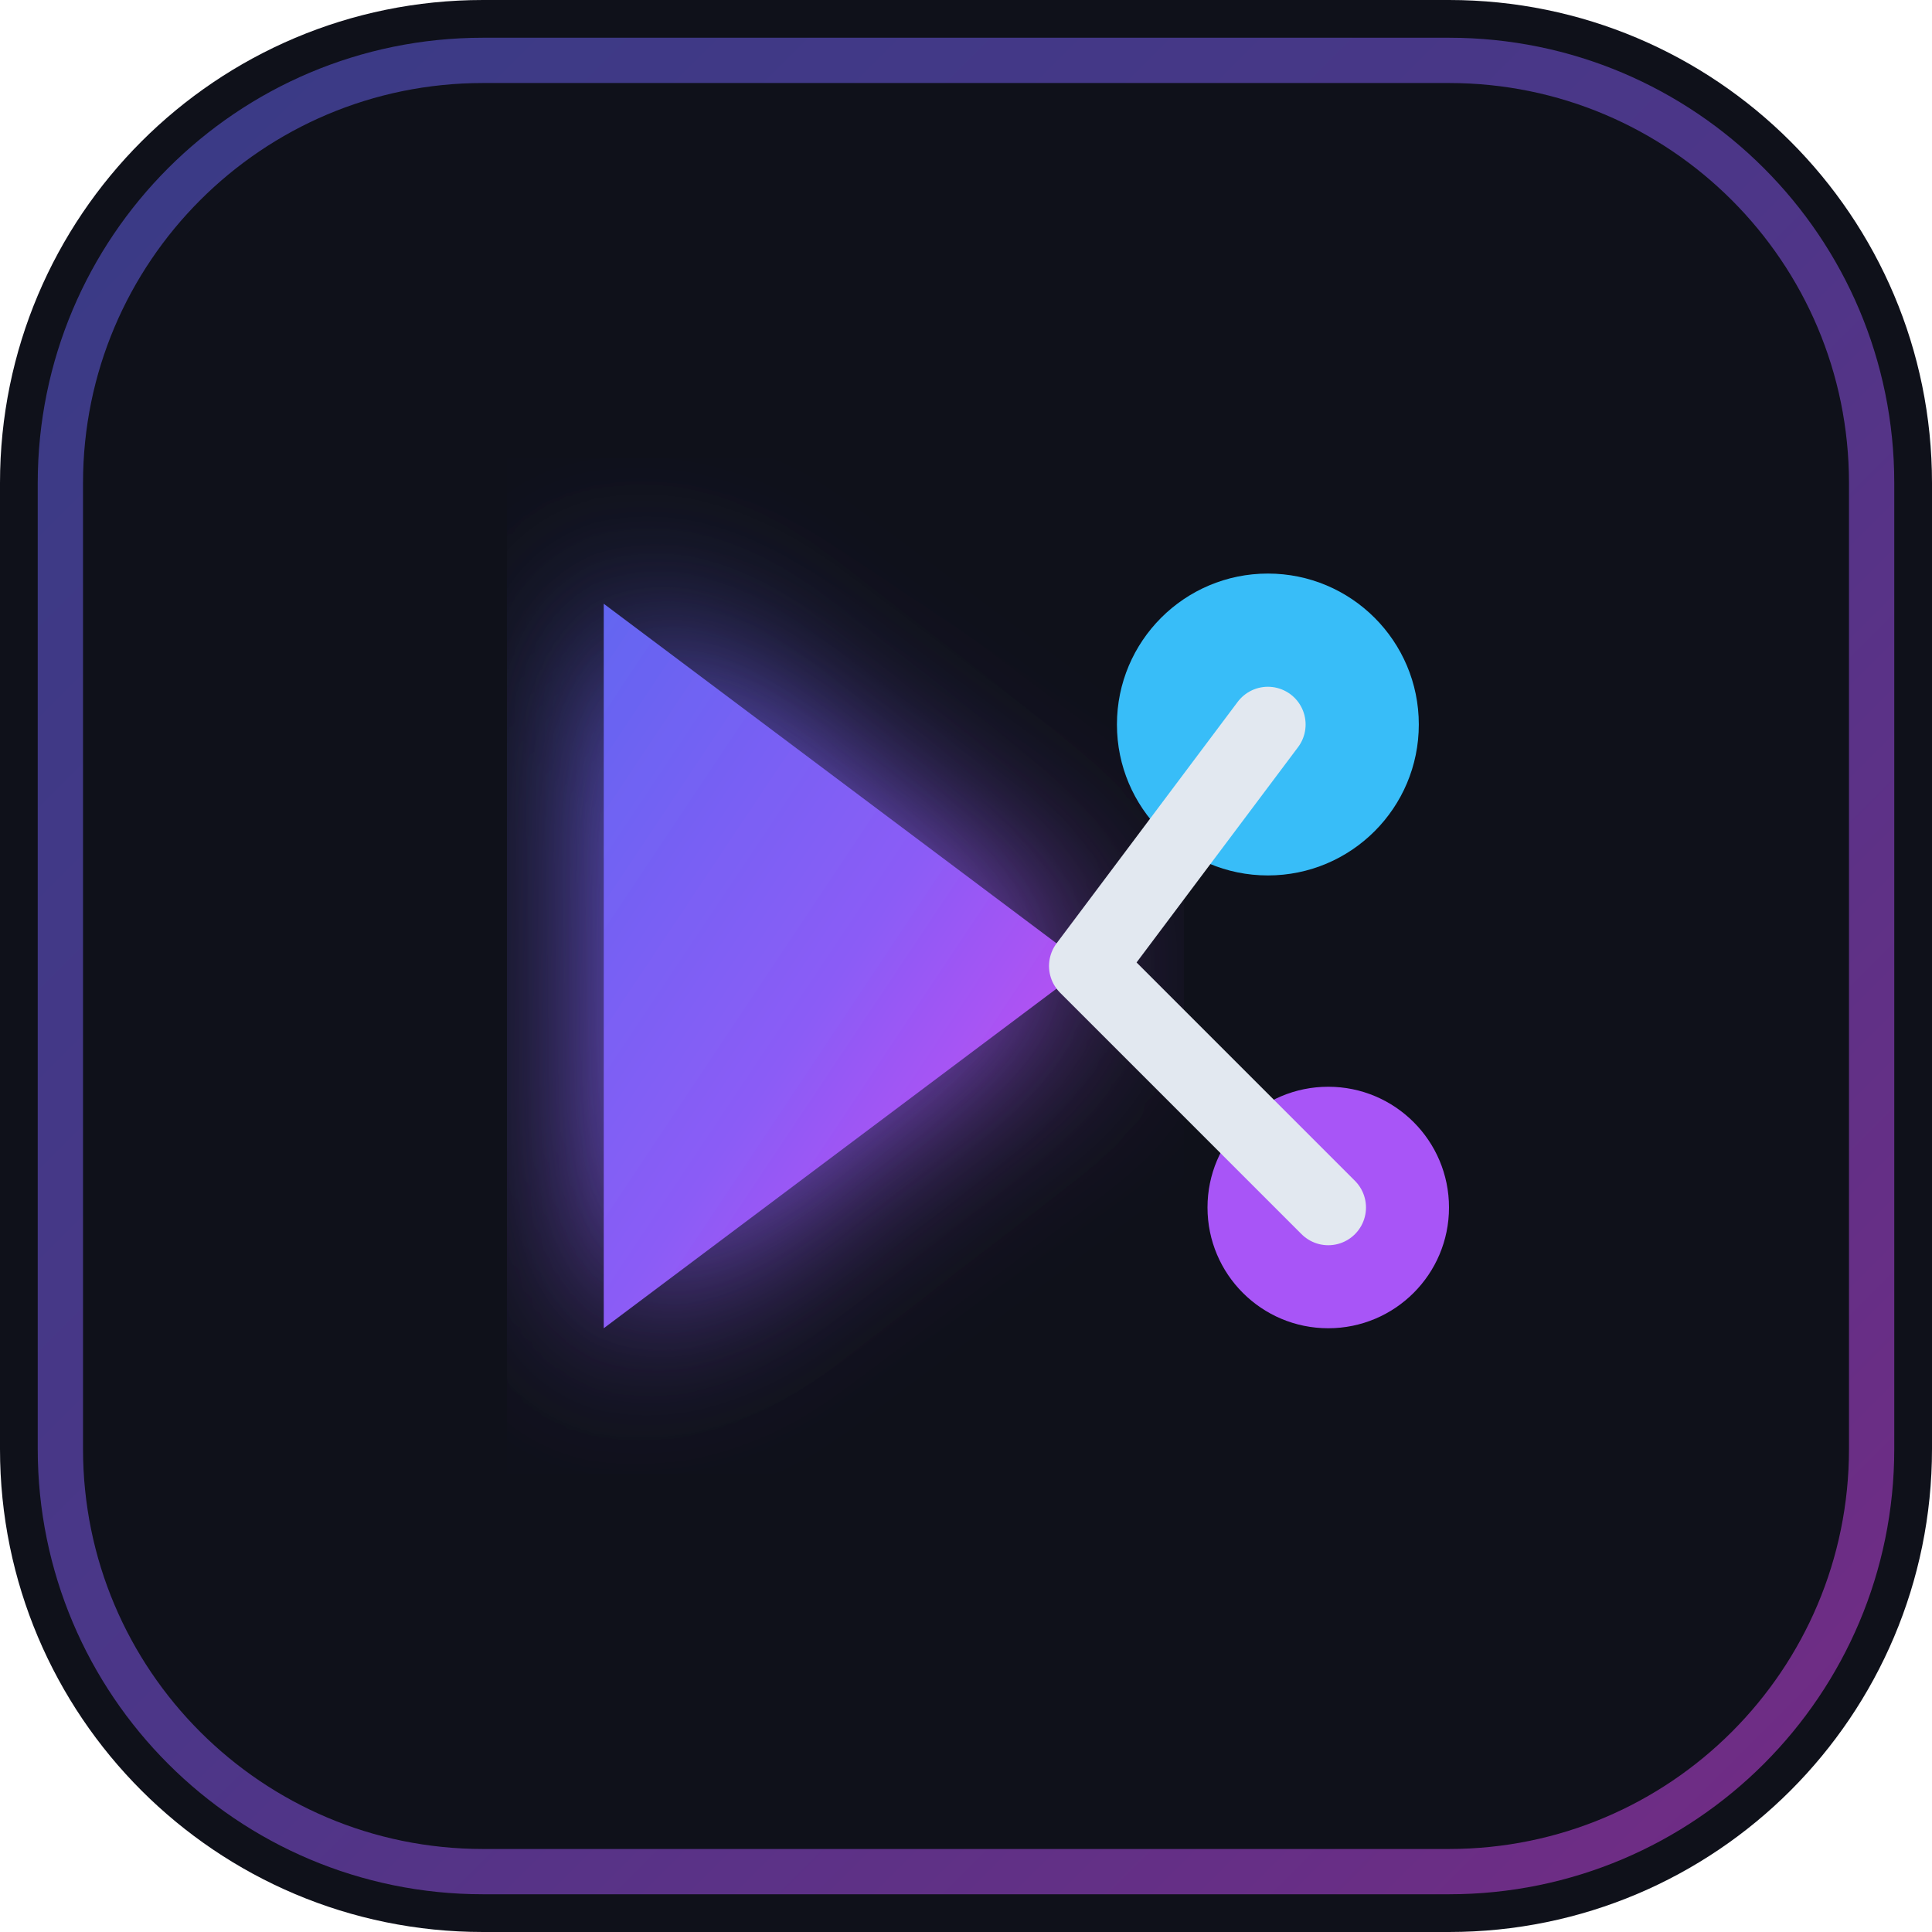
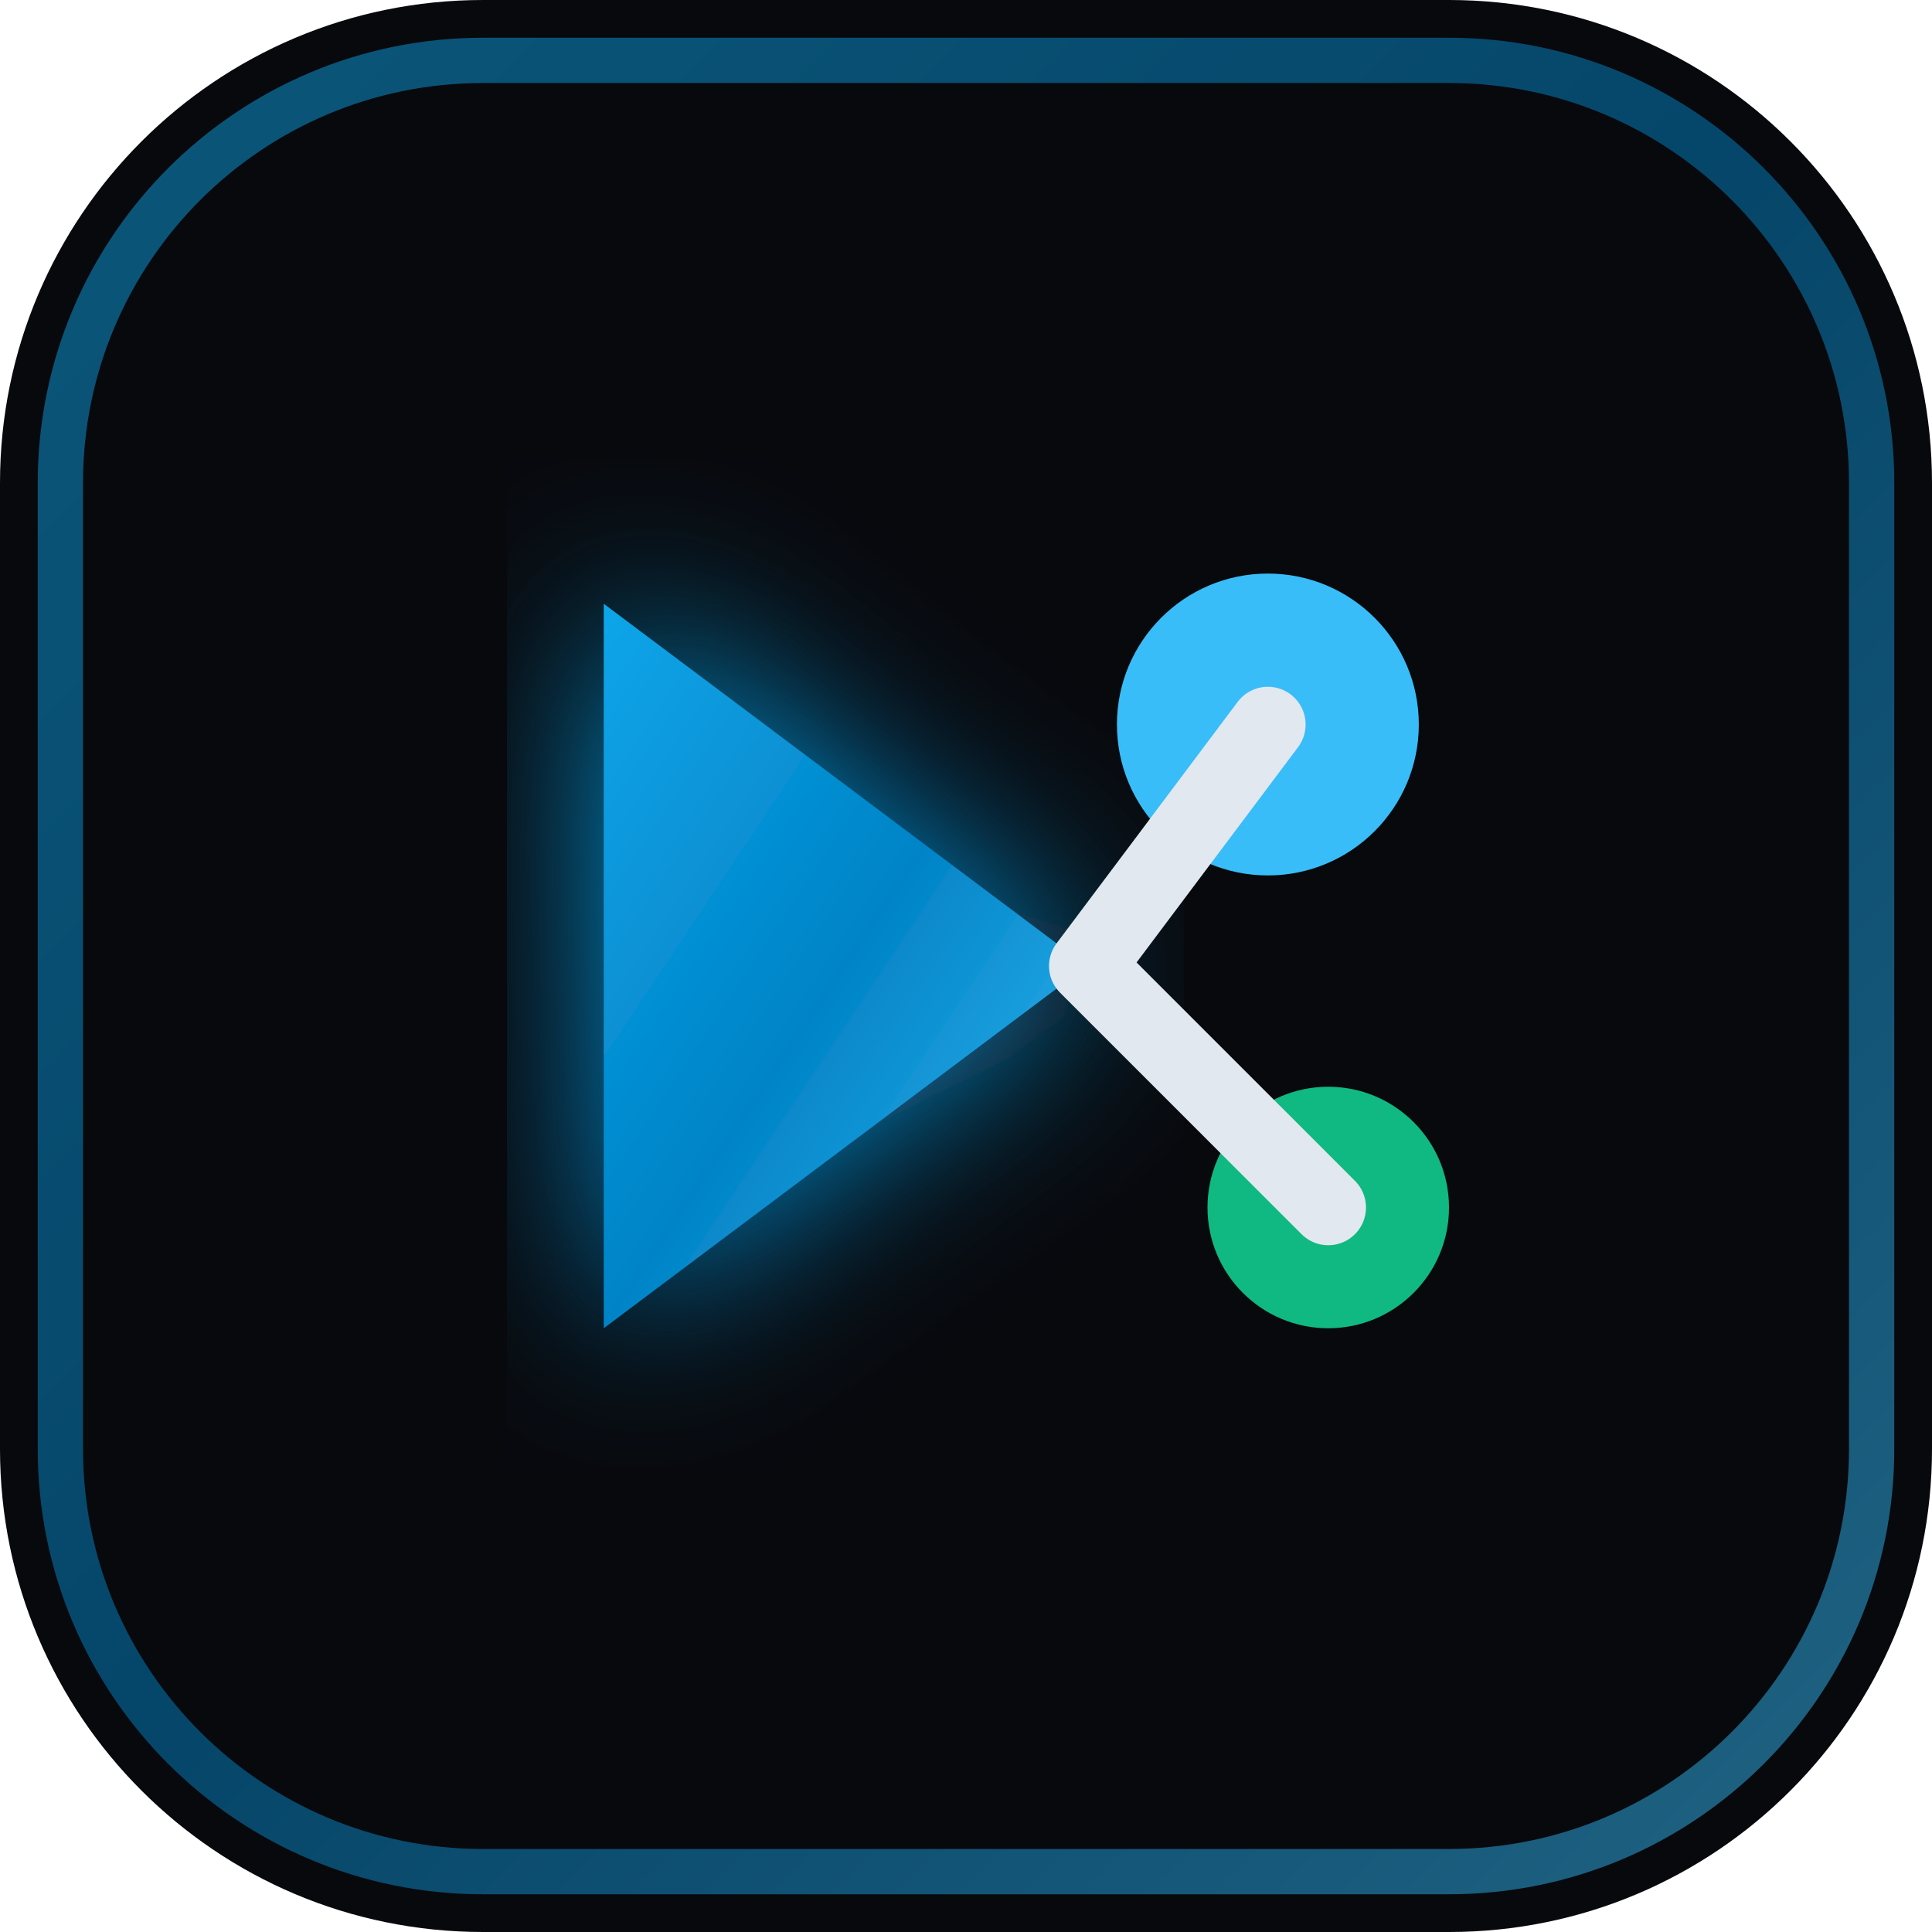
<svg xmlns="http://www.w3.org/2000/svg" viewBox="0 0 64 64" width="64" height="64">
  <defs>
    <linearGradient id="grad" x1="0%" y1="0%" x2="100%" y2="100%">
-       <stop offset="0%" stop-color="#6366f1" />
-       <stop offset="50%" stop-color="#8b5cf6" />
-       <stop offset="100%" stop-color="#d946ef" />
+       <stop offset="0%" stop-color="#0ea5e9" />
+       <stop offset="50%" stop-color="#0284c7" />
+       <stop offset="100%" stop-color="#38bdf8" />
    </linearGradient>
    <filter id="glow" x="-20%" y="-20%" width="140%" height="140%">
      <feGaussianBlur stdDeviation="3" result="blur" />
      <feComposite in="SourceGraphic" in2="blur" operator="over" />
    </filter>
  </defs>
-   <rect width="64" height="64" rx="16" fill="#0f111a" />
+   <rect width="64" height="64" rx="16" fill="#08090d" />
  <rect x="2" y="2" width="60" height="60" rx="14" fill="none" stroke="url(#grad)" stroke-width="1.5" stroke-opacity="0.5" />
  <path d="M20 44V20L36 32L20 44Z" fill="url(#grad)" filter="url(#glow)" />
  <circle cx="42" cy="24" r="5" fill="#38bdf8" />
-   <circle cx="44" cy="40" r="4" fill="#a855f7" />
+   <circle cx="44" cy="40" r="4" fill="#10b981" />
  <path d="M36 32L44 40M36 32L42 24" stroke="#e2e8f0" stroke-width="2.5" stroke-linecap="round" stroke-linejoin="round" />
</svg>
